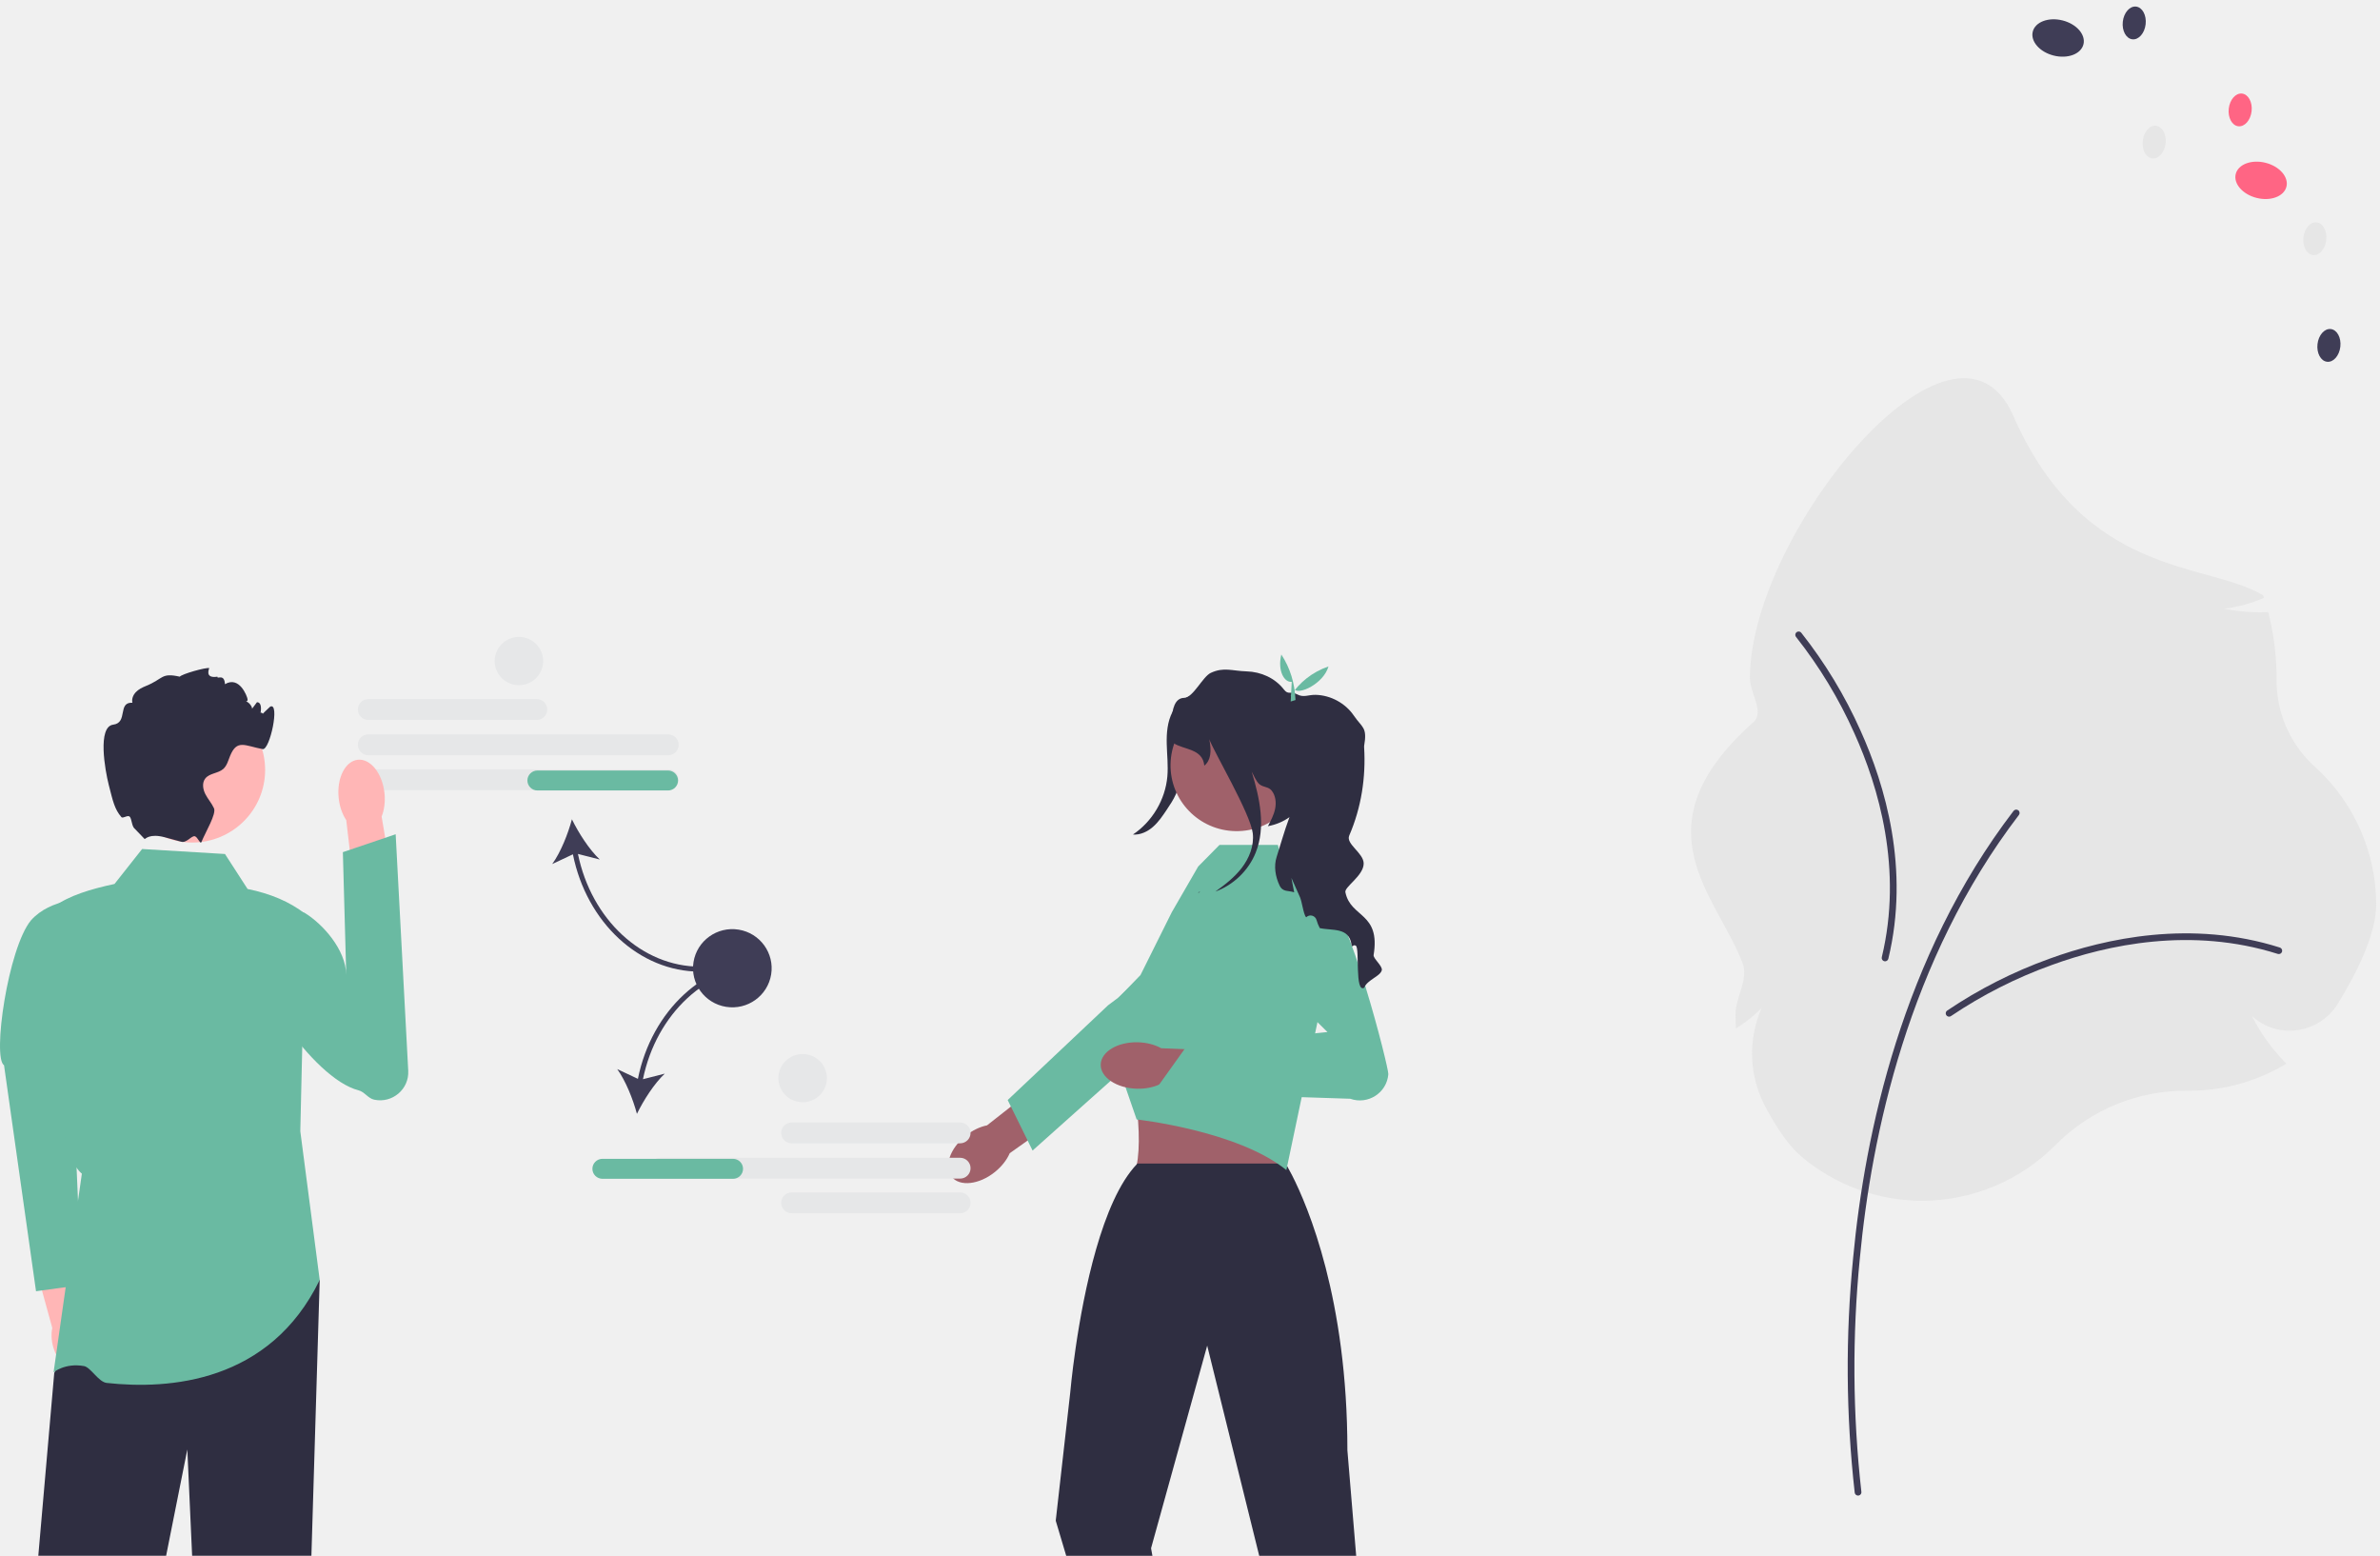
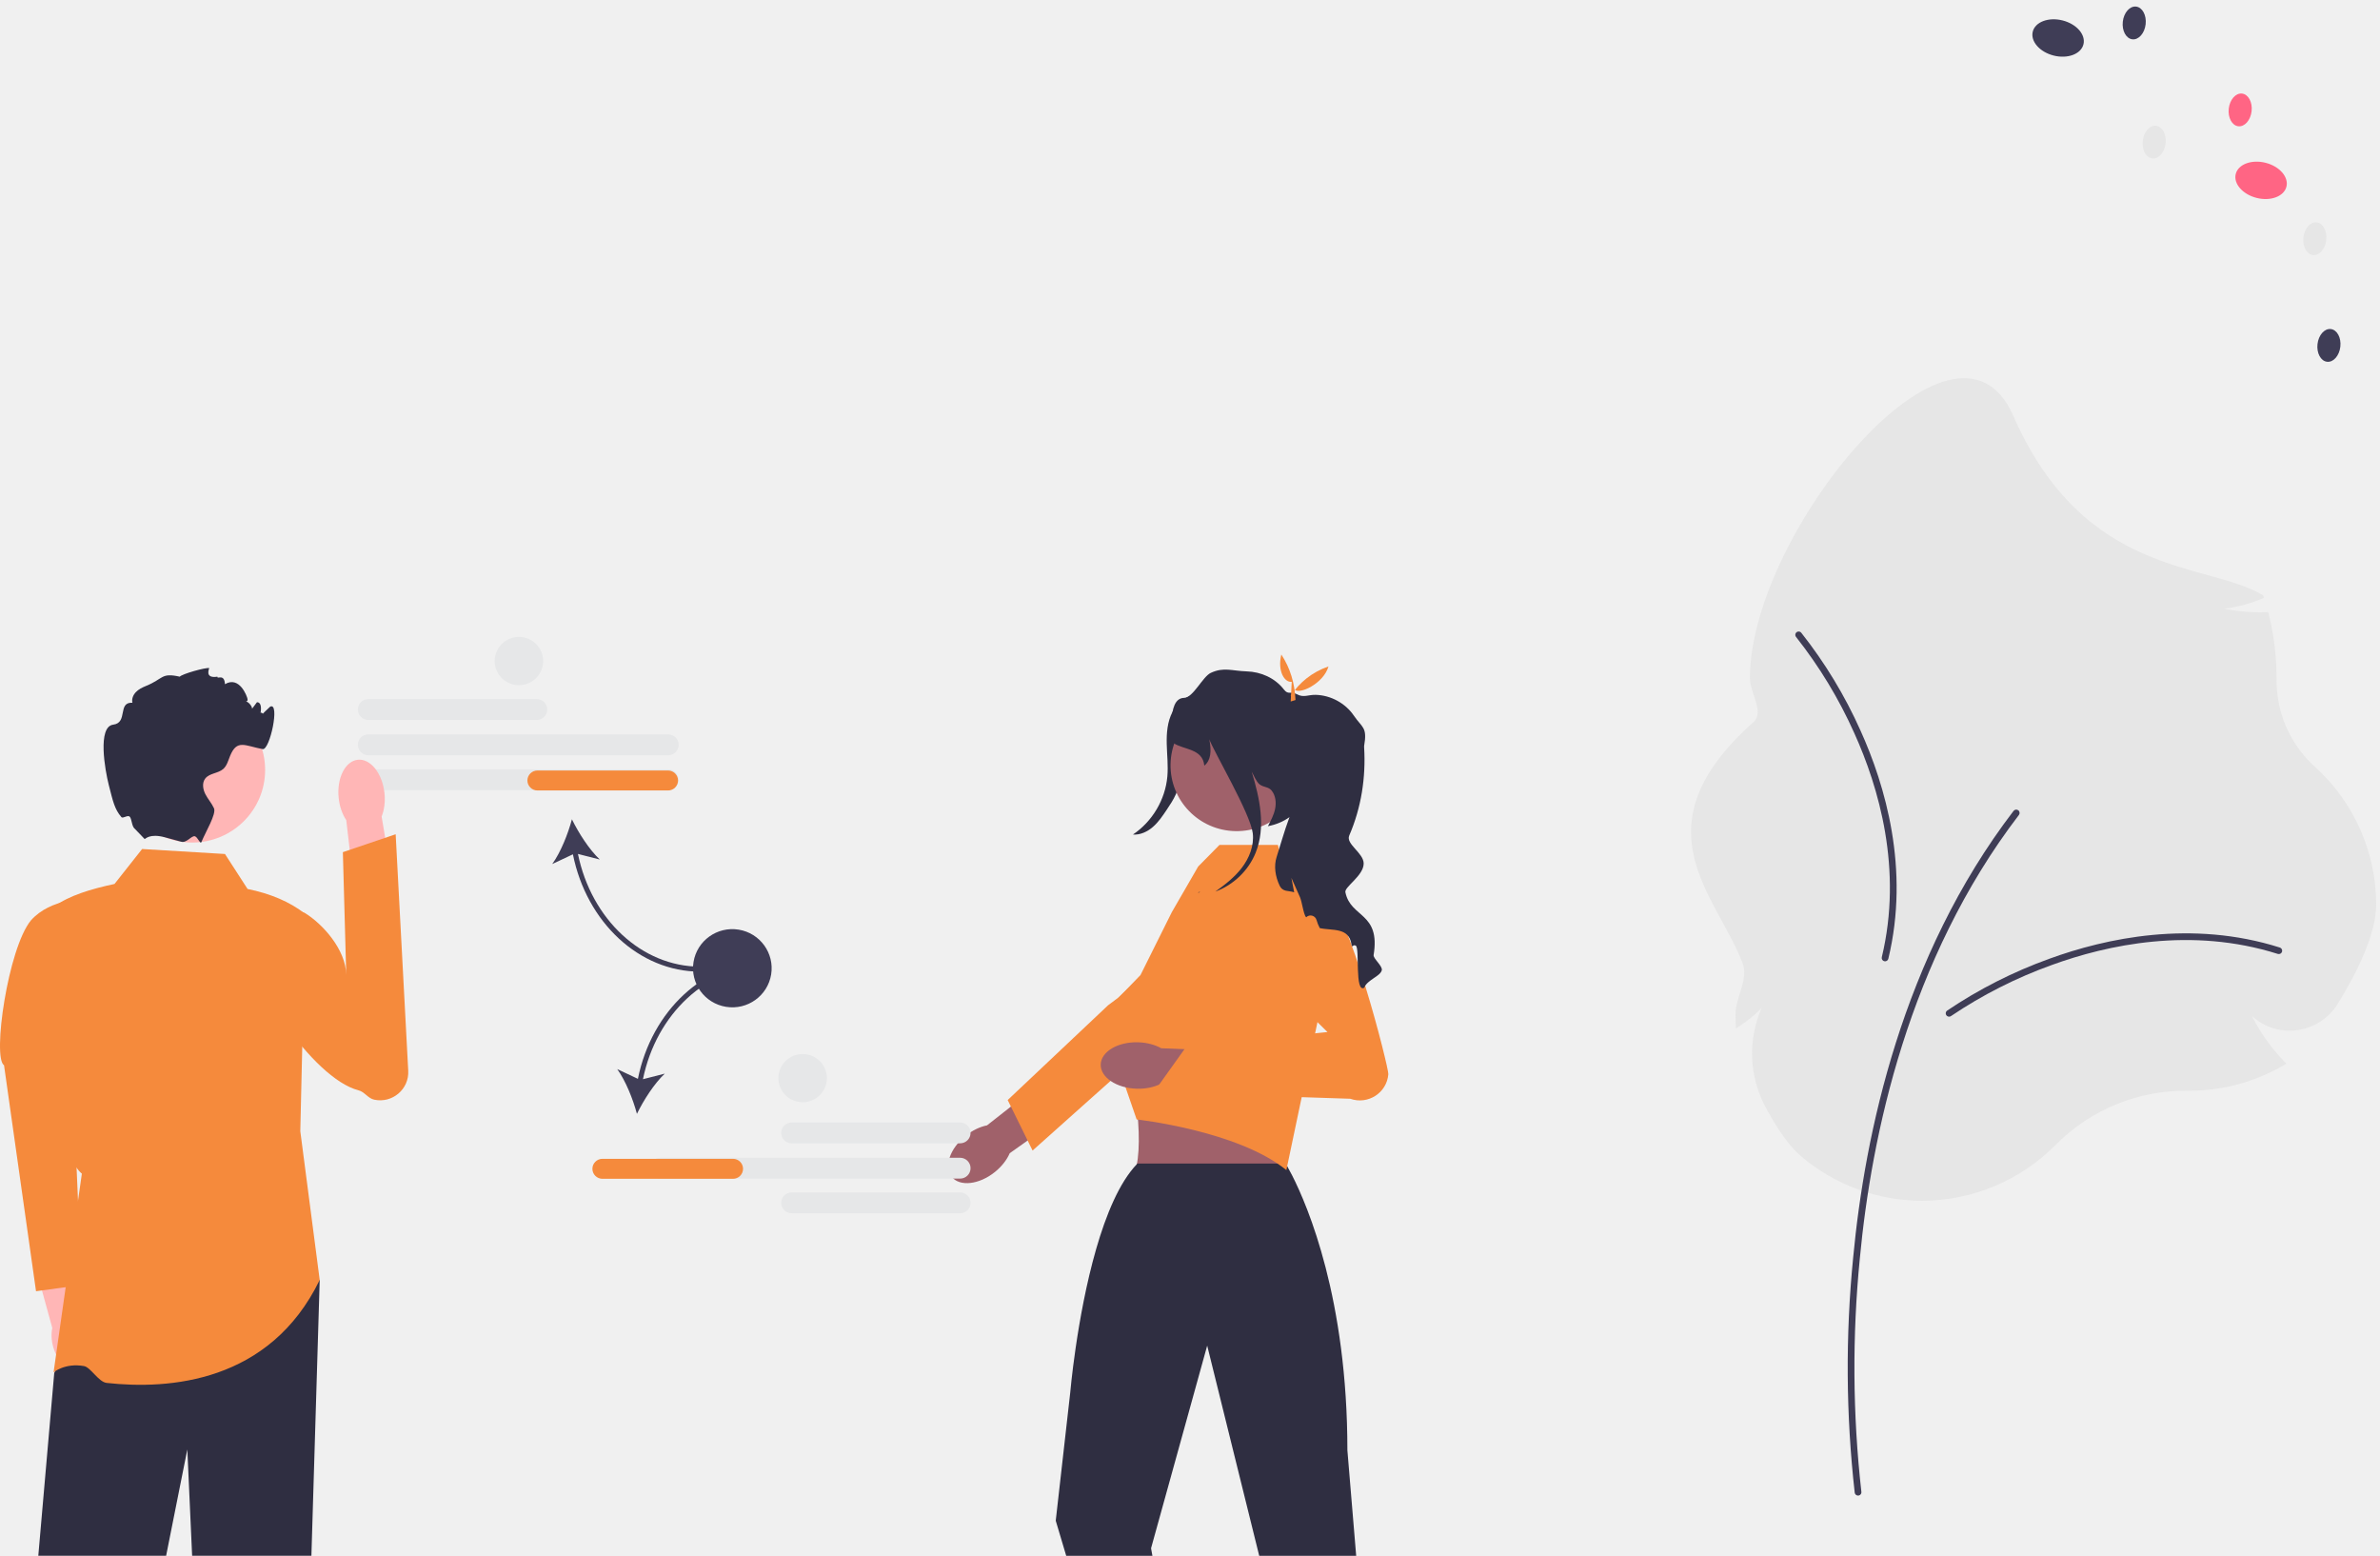
<svg xmlns="http://www.w3.org/2000/svg" width="228" height="149" viewBox="0 0 228 149" fill="none">
  <g clip-path="url(#clip0_1932_5839)">
    <path d="M51.421 68.95H35.285C34.731 68.95 34.281 68.502 34.281 67.952C34.281 67.401 34.731 66.954 35.285 66.954H51.421C51.974 66.954 52.425 67.401 52.425 67.952C52.425 68.502 51.974 68.95 51.421 68.95Z" fill="#E6E7E8" />
    <path d="M64.014 72.329H35.285C34.731 72.329 34.281 71.881 34.281 71.331C34.281 70.78 34.731 70.332 35.285 70.332H64.014C64.567 70.332 65.017 70.78 65.017 71.331C65.017 71.881 64.567 72.329 64.014 72.329Z" fill="#E6E7E8" />
    <path d="M64.014 75.678H35.285C34.731 75.678 34.281 75.23 34.281 74.679C34.281 74.129 34.731 73.681 35.285 73.681H64.014C64.567 73.681 65.017 74.129 65.017 74.679C65.017 75.23 64.567 75.678 64.014 75.678Z" fill="#E6E7E8" />
    <path d="M67.057 93.055V92.576C61.504 92.576 56.655 88.066 55.366 81.783L57.458 82.318C56.446 81.365 55.424 79.769 54.789 78.465C54.415 79.865 53.715 81.625 52.903 82.751L54.883 81.819C56.199 88.356 61.257 93.055 67.057 93.055Z" fill="#3F3D56" />
-     <path d="M64.956 74.748C64.956 75.276 64.525 75.705 63.994 75.705H51.486C50.956 75.705 50.524 75.276 50.524 74.748C50.524 74.221 50.956 73.791 51.486 73.791H63.994C64.525 73.791 64.956 74.221 64.956 74.748Z" fill="#6ABAA2" />
+     <path d="M64.956 74.748C64.956 75.276 64.525 75.705 63.994 75.705H51.486C50.956 75.705 50.524 75.276 50.524 74.748C50.524 74.221 50.956 73.791 51.486 73.791H63.994C64.525 73.791 64.956 74.221 64.956 74.748Z" fill="#F58A3C" />
    <path d="M8.636 128.042C8.446 127.383 8.12 126.821 7.731 126.419L6.321 120.026L3.247 120.775L5.008 127.18C4.893 127.722 4.916 128.369 5.106 129.028C5.541 130.534 6.684 131.534 7.659 131.262C8.633 130.99 9.071 129.548 8.636 128.042H8.636Z" fill="#FFB6B6" />
-     <path d="M8.211 86.104C8.211 86.104 4.89 85.99 2.966 88.142C0.761 90.82 -0.746 101.313 0.386 102.02L3.451 123.663L7.821 123.065L6.7 97.098L8.211 86.104V86.104Z" fill="#6ABAA2" />
+     <path d="M8.211 86.104C8.211 86.104 4.89 85.99 2.966 88.142C0.761 90.82 -0.746 101.313 0.386 102.02L3.451 123.663L7.821 123.065L6.7 97.098L8.211 86.104V86.104Z" fill="#F58A3C" />
    <path d="M30.627 122.585L29.832 148.999H18.406L17.945 138.817L15.914 148.999H3.669L5.196 131.496L6.774 127.815L7.842 125.32L30.627 122.585Z" fill="#2F2E41" />
-     <path d="M21.552 81.789L13.615 81.311L10.969 84.659C8.684 85.146 6.62 85.774 5.196 86.812C5.537 96.84 4.789 109.879 7.842 112.404L5.131 131.434C5.131 131.434 6.224 130.503 8.051 130.832C8.682 130.945 9.443 132.359 10.219 132.445C16.177 133.103 25.838 132.426 30.627 122.585L28.768 108.338L29.25 87.529C27.746 86.347 25.876 85.579 23.717 85.138L21.552 81.789V81.789H21.552Z" fill="#6ABAA2" />
+     <path d="M21.552 81.789L13.615 81.311L10.969 84.659C8.684 85.146 6.62 85.774 5.196 86.812C5.537 96.84 4.789 109.879 7.842 112.404L5.131 131.434C5.131 131.434 6.224 130.503 8.051 130.832C8.682 130.945 9.443 132.359 10.219 132.445C16.177 133.103 25.838 132.426 30.627 122.585L28.768 108.338L29.25 87.529C27.746 86.347 25.876 85.579 23.717 85.138L21.552 81.789V81.789H21.552Z" fill="#F58A3C" />
    <path d="M36.834 75.968C36.92 76.797 36.81 77.577 36.559 78.202L37.881 86.05L34.107 86.566L33.172 78.55C32.797 77.989 32.529 77.248 32.443 76.418C32.247 74.524 33.07 72.888 34.282 72.763C35.495 72.638 36.637 74.073 36.834 75.968V75.968H36.834H36.834Z" fill="#FFB6B6" />
-     <path d="M24.287 88.129C23.892 88.709 24.002 89.36 23.907 90.143C23.507 93.467 29.912 103.289 34.344 104.42C34.926 104.568 35.257 105.192 35.844 105.317H35.844C37.583 105.689 39.202 104.316 39.108 102.55L37.904 79.898L32.846 81.613L33.17 93.374C33.138 90.938 30.888 88.457 29.184 87.425C29.184 87.425 25.732 86.008 24.287 88.129L24.287 88.129Z" fill="#6ABAA2" />
+     <path d="M24.287 88.129C23.892 88.709 24.002 89.36 23.907 90.143C23.507 93.467 29.912 103.289 34.344 104.42C34.926 104.568 35.257 105.192 35.844 105.317H35.844C37.583 105.689 39.202 104.316 39.108 102.55L37.904 79.898L32.846 81.613L33.17 93.374C33.138 90.938 30.888 88.457 29.184 87.425C29.184 87.425 25.732 86.008 24.287 88.129L24.287 88.129Z" fill="#F58A3C" />
    <path d="M18.407 80.692C22.269 80.692 25.399 77.579 25.399 73.739C25.399 69.9 22.269 66.787 18.407 66.787C14.546 66.787 11.416 69.9 11.416 73.739C11.416 77.579 14.546 80.692 18.407 80.692Z" fill="#FFB6B6" />
    <path d="M24.92 68.634C24.86 68.648 25.84 67.698 25.882 67.677C26.844 67.199 25.856 71.875 25.16 71.743C23.45 71.421 22.712 70.779 22.048 72.38C21.863 72.825 21.747 73.327 21.387 73.645C20.891 74.078 20.068 74.042 19.664 74.559C19.34 74.975 19.433 75.587 19.674 76.056C19.914 76.527 20.28 76.927 20.499 77.407C20.744 77.948 19.698 79.668 19.299 80.634V80.636L19.296 80.642C19.19 80.895 18.938 80.165 18.672 80.092C18.353 80.005 17.884 80.753 17.377 80.617C17.374 80.617 17.372 80.615 17.37 80.615C16.886 80.481 16.347 80.337 15.813 80.194H15.811C14.308 79.787 13.928 80.371 13.855 80.354L12.922 79.383C12.602 79.151 12.638 78.402 12.412 78.201C12.227 78.037 11.767 78.417 11.631 78.259C10.966 77.484 10.813 76.709 10.421 75.178C10.062 73.779 9.319 69.591 10.846 69.402C12.287 69.222 11.234 67.228 12.684 67.302C12.598 66.938 12.759 66.548 13.021 66.281C13.281 66.01 13.627 65.843 13.976 65.699C15.695 65.001 15.409 64.4 17.223 64.807C17.403 64.556 19.717 63.901 20.044 63.985C20.068 63.99 19.539 65.01 20.831 64.807C20.783 65.101 21.487 64.463 21.552 65.525C22.93 64.703 23.672 66.67 23.717 66.96C23.777 67.321 23.229 67.137 23.595 67.192C23.811 67.225 24.181 67.663 24.145 67.881C24.302 67.67 24.458 67.462 24.617 67.252C24.646 67.254 24.672 67.259 24.701 67.263C25.432 67.402 24.594 69.779 24.624 69.038C24.679 67.677 25.649 68.474 24.92 68.634H24.92Z" fill="#2F2E41" />
    <path d="M114.101 67.209C113.843 69.32 113.561 71.428 113.254 73.533C113.13 74.388 112.999 75.254 112.653 76.047C112.417 76.588 112.086 77.082 111.757 77.572C111.368 78.152 110.973 78.739 110.445 79.197C109.918 79.656 109.232 79.978 108.533 79.924C110.387 78.683 111.633 76.584 111.83 74.371C111.922 73.331 111.795 72.285 111.771 71.241C111.747 70.197 111.834 69.116 112.319 68.189C112.803 67.263 113.76 66.521 114.81 66.547L114.101 67.209H114.101Z" fill="#2F2E41" />
    <path d="M95.315 112.24C93.807 113.457 91.953 113.669 91.175 112.715C90.396 111.76 90.988 110 92.496 108.784C93.156 108.251 93.883 107.911 94.556 107.777L101.012 102.703L103.342 105.766L96.731 110.444C96.46 111.071 95.975 111.708 95.315 112.24H95.315L95.315 112.24L95.315 112.24Z" fill="#A0616A" />
-     <path d="M96.535 105.351L106.154 96.275L107.116 95.557C107.116 95.557 112.638 90.207 114.068 90.085C114.674 90.033 115.279 90.183 115.79 90.513C116.614 91.044 117.041 91.919 117.041 92.801C117.041 93.538 116.742 94.278 116.132 94.823L107.325 102.685L103.578 106.029L98.919 110.19L98.445 109.23L96.843 105.979L96.534 105.351V105.351L96.535 105.351H96.535Z" fill="#6ABAA2" />
+     <path d="M96.535 105.351L106.154 96.275L107.116 95.557C107.116 95.557 112.638 90.207 114.068 90.085C114.674 90.033 115.279 90.183 115.79 90.513C116.614 91.044 117.041 91.919 117.041 92.801C117.041 93.538 116.742 94.278 116.132 94.823L107.325 102.685L103.578 106.029L98.919 110.19L98.445 109.23L96.843 105.979L96.534 105.351V105.351L96.535 105.351H96.535Z" fill="#F58A3C" />
    <path d="M117.104 99.208L107.472 102.142C109.085 102.594 109.76 112.364 108.259 112.668C108.259 112.668 124.222 113.797 123.351 112.668C122.289 111.292 123.713 102.146 124.392 102.142L117.104 99.208Z" fill="#A0616A" />
    <path d="M129.92 149L129.078 138.897C129.078 135.283 128.843 132.018 128.465 129.107C126.952 117.423 123.159 111.434 123.159 111.434H108.967C108.948 111.456 108.929 111.472 108.91 111.494L108.907 111.496C105.559 114.996 103.818 123.795 103.043 129.107C102.675 131.635 102.526 133.374 102.526 133.374L101.138 145.64L102.141 149H110.399L110.269 148.28L115.582 129.107L115.647 128.873L115.705 129.107L120.631 149H129.92V149Z" fill="#2F2E41" />
-     <path d="M109.258 93.38L112.257 87.361L114.784 82.987L116.827 80.917H122.419L122.94 82.987L126.063 84.713L127.168 93.341L123.232 112.061C118.547 108.264 108.89 107.213 108.89 107.213L107.325 102.685L106.291 97.23L106.166 96.578L109.258 93.38V93.38V93.38Z" fill="#6ABAA2" />
+     <path d="M109.258 93.38L112.257 87.361L114.784 82.987L116.827 80.917H122.419L122.94 82.987L126.063 84.713L127.168 93.341L123.232 112.061C118.547 108.264 108.89 107.213 108.89 107.213L107.325 102.685L106.291 97.23L106.166 96.578L109.258 93.38V93.38V93.38Z" fill="#F58A3C" />
    <path d="M108.898 104.269C106.957 104.215 105.412 103.174 105.447 101.946C105.482 100.718 107.084 99.766 109.025 99.821C109.875 99.845 110.649 100.058 111.248 100.393L119.47 100.727L119.23 104.561L111.15 103.824C110.533 104.124 109.748 104.293 108.898 104.269L108.898 104.269V104.269Z" fill="#A0616A" />
-     <path d="M119.414 91.184L127.17 98.841L113.66 100.217L110.52 104.609L129.351 105.23C131.05 105.831 132.86 104.664 133 102.876V102.876C133.047 102.272 129.178 86.953 126.836 85.531C124.091 83.864 119.414 91.184 119.414 91.184L120.946 88.648L119.414 91.184Z" fill="#6ABAA2" />
+     <path d="M119.414 91.184L127.17 98.841L113.66 100.217L110.52 104.609L129.351 105.23C131.05 105.831 132.86 104.664 133 102.876V102.876C133.047 102.272 129.178 86.953 126.836 85.531C124.091 83.864 119.414 91.184 119.414 91.184L120.946 88.648L119.414 91.184Z" fill="#F58A3C" />
    <path d="M124.802 73.403C124.858 69.925 122.068 67.06 118.571 67.004C115.073 66.948 112.192 69.722 112.135 73.2C112.079 76.678 114.869 79.543 118.366 79.599C121.864 79.656 124.745 76.881 124.802 73.403Z" fill="#A0616A" />
    <path d="M132.372 92.926C132.213 93.524 130.977 93.832 130.688 94.6C129.77 95.122 130.268 90.862 129.897 90.582C129.611 90.369 129.534 90.883 129.469 90.441C129.224 88.781 127.619 89.152 126.431 88.884C126.296 88.623 126.193 88.37 126.126 88.123C126.005 87.678 125.457 87.523 125.132 87.85C124.985 87.721 124.88 87.264 124.776 86.808C124.702 86.475 124.627 86.143 124.54 85.932L123.713 84.076L123.98 85.459C123.439 85.265 122.893 85.466 122.578 84.801C122.174 83.947 122.012 82.947 122.306 82.05C122.573 81.237 123.023 79.608 123.53 78.259C122.955 78.673 122.265 78.975 121.464 79.125C121.748 78.589 122.037 78.044 122.157 77.448C122.275 76.853 122.202 76.19 121.822 75.717C121.51 75.327 121.048 75.425 120.658 75.112C120.355 74.868 120.093 74.243 119.91 73.901C120.69 76.477 121.279 79.214 120.288 81.672C119.602 83.376 118.159 84.76 116.427 85.389C117.349 84.734 118.248 84.036 118.938 83.146C119.677 82.192 120.158 80.986 120.011 79.79C119.78 77.912 116.278 71.974 115.848 70.806C116.083 71.947 115.992 72.837 115.371 73.327C115.21 71.672 113.397 71.823 112.408 71.16C112.408 71.16 111.643 66.862 113.438 66.836C114.303 66.824 115.21 64.801 115.997 64.439C117.252 63.863 118.022 64.255 119.415 64.298C120.805 64.339 122.14 64.934 122.989 66.028C123.434 66.599 123.598 66.145 124.266 66.501C124.901 66.838 125.329 66.525 126.049 66.547C127.489 66.585 128.887 67.35 129.695 68.534C130.503 69.721 131.001 69.611 130.681 71.445C130.676 71.467 130.676 71.51 130.681 71.574C130.857 74.463 130.407 77.36 129.255 80.02C128.899 80.838 130.64 81.682 130.638 82.703C130.635 83.89 128.714 84.971 128.892 85.478C129.402 87.92 132.266 87.377 131.59 91.465C131.535 91.797 132.478 92.527 132.372 92.926Z" fill="#2F2E41" />
    <path d="M114.825 85.447C114.878 85.43 114.931 85.411 114.984 85.39C114.916 85.437 114.851 85.483 114.784 85.531L114.825 85.447H114.825Z" fill="#2F2E41" />
-     <path d="M123.747 65.296C123.058 65.398 122.358 64.261 122.749 62.684C123.601 63.981 124.037 65.44 124.106 67.043L123.646 67.184L123.747 65.296Z" fill="#6ABAA2" />
-     <path d="M127.267 63.824C126.797 65.481 124.409 66.59 123.987 66.013L123.939 67.001L123.644 66.624C124.5 65.357 125.667 64.386 127.267 63.824H127.267Z" fill="#6ABAA2" />
+     <path d="M123.747 65.296C123.058 65.398 122.358 64.261 122.749 62.684C123.601 63.981 124.037 65.44 124.106 67.043L123.646 67.184L123.747 65.296Z" fill="#F58A3C" />
+     <path d="M127.267 63.824C126.797 65.481 124.409 66.59 123.987 66.013L123.939 67.001L123.644 66.624C124.5 65.357 125.667 64.386 127.267 63.824H127.267Z" fill="#F58A3C" />
    <path d="M74.835 108.5C74.835 107.95 75.285 107.502 75.838 107.502H91.975C92.528 107.502 92.978 107.95 92.978 108.5C92.978 109.051 92.528 109.498 91.975 109.498H75.838C75.285 109.498 74.835 109.051 74.835 108.5Z" fill="#E6E7E8" />
    <path d="M74.835 115.197C74.835 114.647 75.285 114.199 75.838 114.199H91.975C92.528 114.199 92.978 114.647 92.978 115.197C92.978 115.748 92.528 116.196 91.975 116.196H75.838C75.285 116.196 74.835 115.748 74.835 115.197Z" fill="#E6E7E8" />
    <path d="M63.246 112.877C62.692 112.877 62.242 112.43 62.242 111.879C62.242 111.329 62.692 110.881 63.246 110.881H91.975C92.528 110.881 92.978 111.329 92.978 111.879C92.978 112.43 92.528 112.877 91.975 112.877H63.246Z" fill="#E6E7E8" />
    <path d="M61.11 103.323L59.13 102.39C59.942 103.517 60.642 105.277 61.017 106.677C61.651 105.372 62.673 103.776 63.685 102.823L61.593 103.358C62.882 97.076 67.731 92.565 73.284 92.565V92.087C67.484 92.087 62.426 96.786 61.11 103.323Z" fill="#3F3D56" />
-     <path d="M70.221 112.896H57.714C57.183 112.896 56.751 112.466 56.751 111.939C56.751 111.411 57.183 110.982 57.714 110.982H70.221C70.752 110.982 71.183 111.411 71.183 111.939C71.183 112.466 70.752 112.896 70.221 112.896Z" fill="#6ABAA2" />
+     <path d="M70.221 112.896H57.714C57.183 112.896 56.751 112.466 56.751 111.939C56.751 111.411 57.183 110.982 57.714 110.982H70.221C70.752 110.982 71.183 111.411 71.183 111.939C71.183 112.466 70.752 112.896 70.221 112.896Z" fill="#F58A3C" />
    <path d="M73.874 93.329C74.207 91.288 72.813 89.364 70.76 89.033C68.707 88.701 66.772 90.088 66.439 92.129C66.106 94.171 67.5 96.095 69.553 96.426C71.607 96.757 73.541 95.371 73.874 93.329Z" fill="#3F3D56" />
    <path d="M49.712 65.62C50.995 65.62 52.035 64.586 52.035 63.31C52.035 62.034 50.995 61 49.712 61C48.429 61 47.389 62.034 47.389 63.31C47.389 64.586 48.429 65.62 49.712 65.62Z" fill="#E6E7E8" />
    <path d="M76.892 105.563C78.175 105.563 79.215 104.529 79.215 103.253C79.215 101.978 78.175 100.943 76.892 100.943C75.609 100.943 74.569 101.978 74.569 103.253C74.569 104.529 75.609 105.563 76.892 105.563Z" fill="#E6E7E8" />
  </g>
  <path d="M199.591 4.251C199.827 3.322 198.932 2.295 197.591 1.957C196.251 1.618 194.972 2.097 194.736 3.026C194.5 3.955 195.395 4.982 196.736 5.32C198.076 5.659 199.355 5.18 199.591 4.251Z" fill="#3F3D56" />
  <path d="M219.036 17.884C219.272 16.956 218.377 15.928 217.036 15.59C215.696 15.252 214.417 15.73 214.181 16.659C213.944 17.588 214.84 18.615 216.18 18.954C217.521 19.292 218.799 18.813 219.036 17.884Z" fill="#FF6584" />
  <path d="M222.852 22.985C222.949 22.12 222.538 21.364 221.934 21.297C221.33 21.23 220.761 21.877 220.664 22.742C220.567 23.607 220.978 24.363 221.582 24.43C222.187 24.497 222.755 23.851 222.852 22.985Z" fill="#E6E6E6" />
  <path d="M224.201 33.202C224.298 32.336 223.887 31.581 223.282 31.513C222.678 31.446 222.11 32.093 222.012 32.958C221.915 33.823 222.327 34.579 222.931 34.646C223.535 34.714 224.104 34.067 224.201 33.202Z" fill="#3F3D56" />
  <path d="M207.46 13.731C207.557 12.866 207.146 12.11 206.542 12.043C205.937 11.976 205.369 12.622 205.272 13.488C205.175 14.353 205.586 15.108 206.19 15.176C206.795 15.243 207.363 14.596 207.46 13.731Z" fill="#E6E6E6" />
  <path d="M215.7 10.648C215.797 9.783 215.386 9.027 214.781 8.96C214.177 8.893 213.608 9.54 213.511 10.405C213.414 11.27 213.825 12.026 214.43 12.093C215.034 12.16 215.603 11.513 215.7 10.648Z" fill="#FF6584" />
  <path d="M205.549 2.32C205.646 1.455 205.235 0.699 204.631 0.631C204.026 0.564 203.458 1.211 203.361 2.076C203.264 2.941 203.675 3.697 204.279 3.764C204.883 3.832 205.452 3.185 205.549 2.32Z" fill="#3F3D56" />
  <path d="M184.155 115.002C179.89 115.002 175.764 113.485 172.523 110.724C171.441 109.802 170.289 108.199 169.098 105.961C168.338 104.519 167.912 102.925 167.852 101.298C167.792 99.67 168.099 98.05 168.751 96.556C168.123 97.192 167.428 97.76 166.678 98.249L166.299 98.5L166.277 98.048C166.263 97.754 166.256 97.46 166.256 97.176C166.256 95.501 167.528 93.802 166.941 92.254C164.469 85.729 156.627 79.245 167.992 69.147C169.043 68.213 167.639 66.345 167.639 64.932C167.639 51.081 187.295 27.119 192.865 39.813C199.736 55.468 211.572 53.793 216.816 57.027L216.892 57.255L216.668 57.346C215.52 57.826 214.311 58.146 213.076 58.297C214.393 58.565 215.737 58.677 217.081 58.631L217.289 58.624L217.34 58.826C217.84 60.823 218.092 62.874 218.092 64.932L218.091 65.154C218.086 66.718 218.413 68.265 219.049 69.694C219.684 71.123 220.616 72.403 221.781 73.45C223.623 75.122 225.095 77.158 226.102 79.428C227.11 81.698 227.632 84.152 227.634 86.634C227.634 89.571 225.631 93.425 223.949 96.141C223.523 96.833 222.946 97.42 222.259 97.858C221.573 98.296 220.796 98.573 219.987 98.669C219.22 98.765 218.442 98.693 217.707 98.456C216.972 98.22 216.298 97.825 215.733 97.3C216.528 98.894 217.565 100.356 218.807 101.635L219.036 101.871L218.751 102.036C216.015 103.625 212.903 104.462 209.735 104.461L209.55 104.46C207.227 104.436 204.922 104.874 202.772 105.749C200.621 106.623 198.667 107.916 197.024 109.552C195.352 111.268 193.352 112.634 191.142 113.57C188.932 114.506 186.557 114.993 184.155 115.002Z" fill="#E6E6E6" />
  <path d="M177.997 143.233C177.92 143.233 177.845 143.205 177.786 143.154C177.728 143.104 177.69 143.034 177.679 142.957C176.837 135.482 176.787 127.939 177.529 120.452C178.64 108.643 182.208 91.633 192.896 77.662C192.922 77.629 192.954 77.601 192.99 77.58C193.027 77.559 193.067 77.545 193.109 77.539C193.151 77.534 193.193 77.536 193.234 77.547C193.275 77.558 193.313 77.576 193.347 77.602C193.381 77.627 193.409 77.659 193.43 77.696C193.451 77.732 193.465 77.772 193.471 77.814C193.477 77.856 193.474 77.898 193.463 77.939C193.452 77.98 193.434 78.018 193.408 78.051C182.812 91.901 179.273 108.786 178.17 120.512C177.432 127.948 177.481 135.441 178.316 142.867C178.323 142.912 178.319 142.959 178.306 143.003C178.293 143.047 178.271 143.088 178.24 143.122C178.21 143.157 178.173 143.185 178.131 143.204C178.089 143.223 178.043 143.233 177.997 143.233Z" fill="#3F3D56" />
  <path d="M186.719 97.368C186.651 97.368 186.585 97.347 186.53 97.307C186.475 97.267 186.434 97.211 186.413 97.147C186.392 97.082 186.392 97.013 186.413 96.948C186.434 96.884 186.475 96.828 186.53 96.788C189.575 94.735 192.865 93.067 196.324 91.822C201.728 89.852 209.945 88.066 218.405 90.747C218.445 90.76 218.482 90.781 218.515 90.808C218.547 90.835 218.574 90.868 218.593 90.906C218.612 90.943 218.624 90.984 218.628 91.026C218.631 91.068 218.627 91.11 218.614 91.15C218.601 91.19 218.58 91.227 218.553 91.259C218.526 91.292 218.493 91.318 218.455 91.338C218.417 91.357 218.377 91.369 218.334 91.372C218.292 91.376 218.25 91.371 218.21 91.358C209.923 88.732 201.855 90.489 196.546 92.424C193.142 93.648 189.905 95.288 186.908 97.307C186.853 97.347 186.787 97.368 186.719 97.368Z" fill="#3F3D56" />
  <path d="M171.987 60.824C171.982 60.756 171.998 60.689 172.034 60.631C172.07 60.574 172.123 60.529 172.186 60.503C172.249 60.478 172.319 60.473 172.385 60.489C172.451 60.505 172.51 60.542 172.554 60.594C174.829 63.471 176.737 66.619 178.232 69.965C180.594 75.191 182.975 83.225 180.899 91.821C180.889 91.862 180.871 91.901 180.846 91.935C180.822 91.969 180.79 91.998 180.754 92.02C180.718 92.042 180.678 92.057 180.636 92.064C180.594 92.07 180.552 92.069 180.51 92.059C180.469 92.049 180.43 92.031 180.396 92.006C180.362 91.981 180.333 91.95 180.311 91.914C180.289 91.878 180.274 91.838 180.268 91.796C180.261 91.755 180.263 91.712 180.273 91.671C182.306 83.251 179.966 75.363 177.645 70.228C176.175 66.936 174.299 63.838 172.062 61.007C172.018 60.955 171.991 60.891 171.987 60.824Z" fill="#3F3D56" />
  <defs>
    <clipPath id="clip0_1932_5839">
      <rect width="133" height="88" fill="white" transform="translate(0 61)" />
    </clipPath>
  </defs>
</svg>
